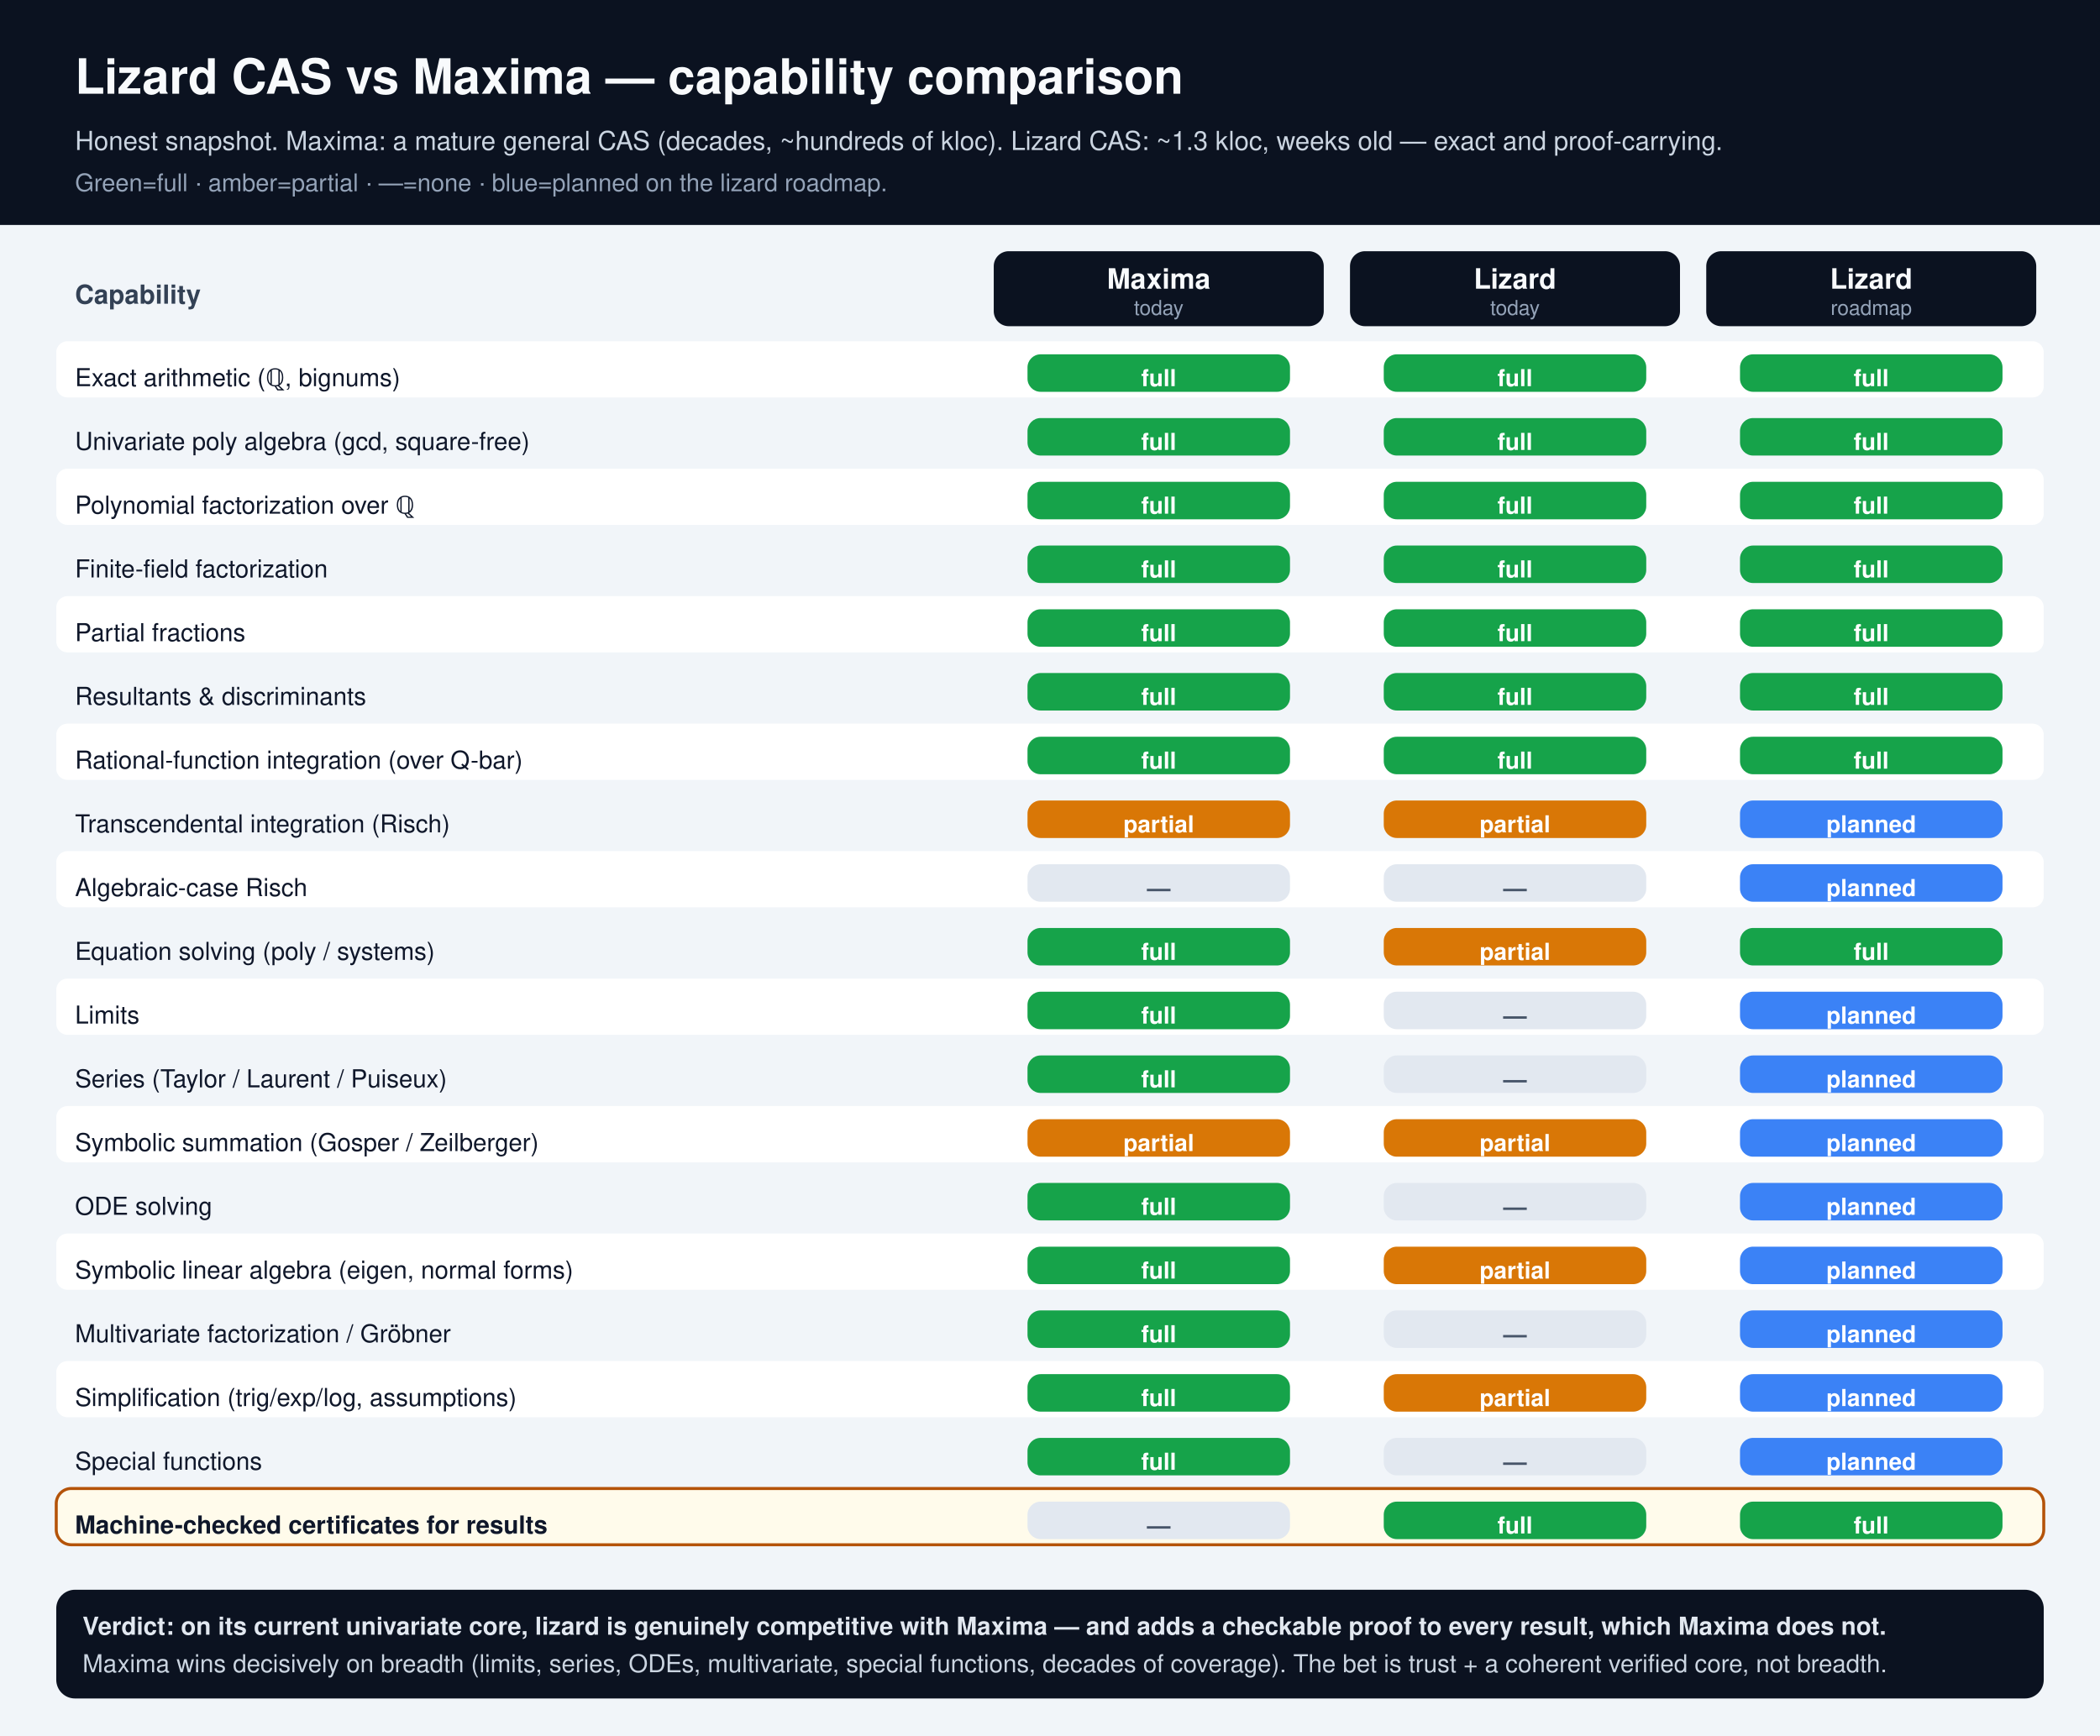
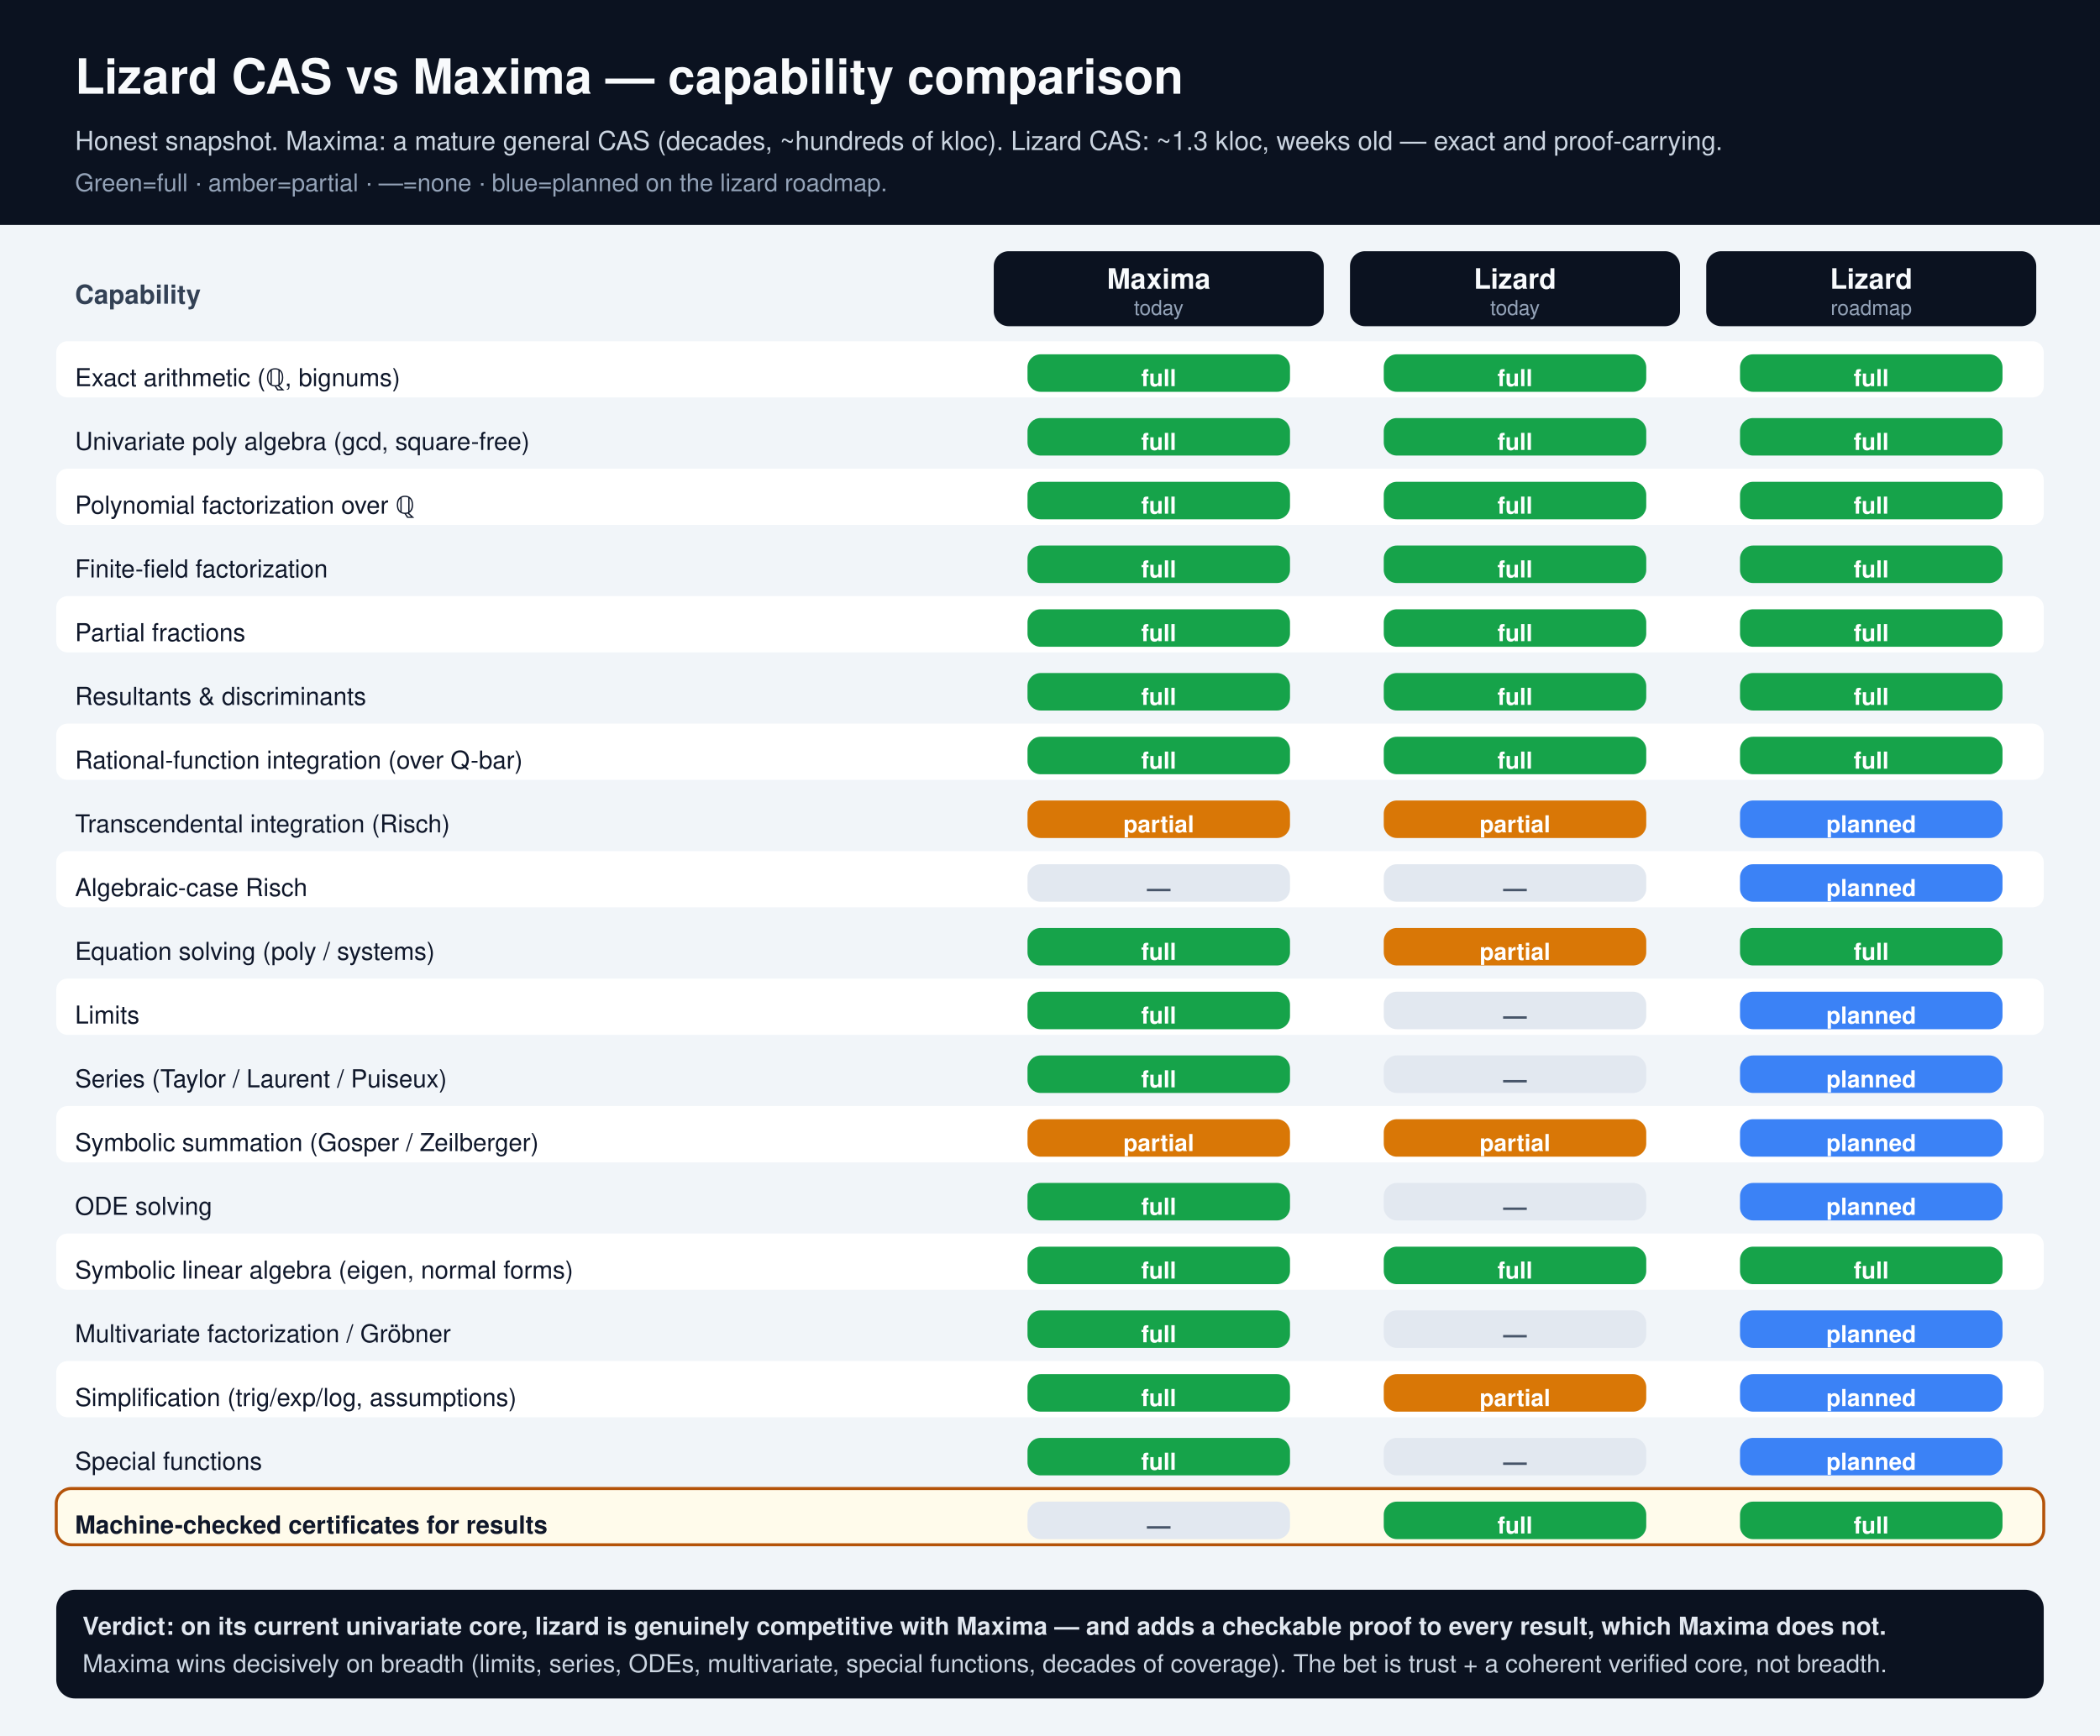
<svg xmlns="http://www.w3.org/2000/svg" width="1120" height="926" viewBox="0 0 1120 926">
  <rect x="0.0" y="0.0" width="1120.0" height="926.0" rx="0" fill="#f1f5f9" stroke="none" stroke-width="0" />
  <rect x="0.0" y="0.0" width="1120.0" height="120.0" rx="0" fill="#0b1220" stroke="none" stroke-width="0" />
  <text x="40.0" y="50.0" font-size="26" fill="#f8fafc" font-weight="700" text-anchor="start" font-family="Helvetica,Arial,sans-serif">Lizard CAS  vs  Maxima — capability comparison</text>
  <text x="40.0" y="80.0" font-size="14" fill="#cbd5e1" font-weight="400" text-anchor="start" font-family="Helvetica,Arial,sans-serif">Honest snapshot. Maxima: a mature general CAS (decades, ~hundreds of kloc). Lizard CAS: ~1.3 kloc, weeks old — exact and proof-carrying.</text>
  <text x="40.0" y="102.0" font-size="13" fill="#94a3b8" font-weight="400" text-anchor="start" font-family="Helvetica,Arial,sans-serif">Green=full · amber=partial · —=none · blue=planned on the lizard roadmap.</text>
  <rect x="530.0" y="134.0" width="176.0" height="40.0" rx="8" fill="#0b1220" stroke="none" stroke-width="0" />
  <text x="618.0" y="154.0" font-size="15" fill="#f8fafc" font-weight="700" text-anchor="middle" font-family="Helvetica,Arial,sans-serif">Maxima</text>
  <text x="618.0" y="168.0" font-size="11" fill="#94a3b8" font-weight="400" text-anchor="middle" font-family="Helvetica,Arial,sans-serif">today</text>
  <rect x="720.0" y="134.0" width="176.0" height="40.0" rx="8" fill="#0b1220" stroke="none" stroke-width="0" />
  <text x="808.0" y="154.0" font-size="15" fill="#f8fafc" font-weight="700" text-anchor="middle" font-family="Helvetica,Arial,sans-serif">Lizard</text>
  <text x="808.0" y="168.0" font-size="11" fill="#94a3b8" font-weight="400" text-anchor="middle" font-family="Helvetica,Arial,sans-serif">today</text>
  <rect x="910.0" y="134.0" width="176.0" height="40.0" rx="8" fill="#0b1220" stroke="none" stroke-width="0" />
  <text x="998.0" y="154.0" font-size="15" fill="#f8fafc" font-weight="700" text-anchor="middle" font-family="Helvetica,Arial,sans-serif">Lizard</text>
  <text x="998.0" y="168.0" font-size="11" fill="#94a3b8" font-weight="400" text-anchor="middle" font-family="Helvetica,Arial,sans-serif">roadmap</text>
  <text x="40.0" y="162.0" font-size="14" fill="#334155" font-weight="700" text-anchor="start" font-family="Helvetica,Arial,sans-serif">Capability</text>
  <rect x="30.0" y="182.0" width="1060.0" height="30.0" rx="6" fill="#ffffff" stroke="none" stroke-width="0" />
  <text x="40.0" y="206.0" font-size="13.2" fill="#0f172a" font-weight="500" text-anchor="start" font-family="Helvetica,Arial,sans-serif">Exact arithmetic (ℚ, bignums)</text>
  <rect x="548.0" y="189.0" width="140.0" height="20.0" rx="7" fill="#16a34a" stroke="none" stroke-width="0" />
  <text x="618.0" y="206.0" font-size="12.5" fill="#ffffff" font-weight="700" text-anchor="middle" font-family="Helvetica,Arial,sans-serif">full</text>
  <rect x="738.0" y="189.0" width="140.0" height="20.0" rx="7" fill="#16a34a" stroke="none" stroke-width="0" />
  <text x="808.0" y="206.0" font-size="12.5" fill="#ffffff" font-weight="700" text-anchor="middle" font-family="Helvetica,Arial,sans-serif">full</text>
  <rect x="928.0" y="189.0" width="140.0" height="20.0" rx="7" fill="#16a34a" stroke="none" stroke-width="0" />
  <text x="998.0" y="206.0" font-size="12.5" fill="#ffffff" font-weight="700" text-anchor="middle" font-family="Helvetica,Arial,sans-serif">full</text>
  <text x="40.0" y="240.0" font-size="13.2" fill="#0f172a" font-weight="500" text-anchor="start" font-family="Helvetica,Arial,sans-serif">Univariate poly algebra (gcd, square-free)</text>
  <rect x="548.0" y="223.0" width="140.0" height="20.0" rx="7" fill="#16a34a" stroke="none" stroke-width="0" />
  <text x="618.0" y="240.0" font-size="12.5" fill="#ffffff" font-weight="700" text-anchor="middle" font-family="Helvetica,Arial,sans-serif">full</text>
  <rect x="738.0" y="223.0" width="140.0" height="20.0" rx="7" fill="#16a34a" stroke="none" stroke-width="0" />
  <text x="808.0" y="240.0" font-size="12.5" fill="#ffffff" font-weight="700" text-anchor="middle" font-family="Helvetica,Arial,sans-serif">full</text>
  <rect x="928.0" y="223.0" width="140.0" height="20.0" rx="7" fill="#16a34a" stroke="none" stroke-width="0" />
  <text x="998.0" y="240.0" font-size="12.5" fill="#ffffff" font-weight="700" text-anchor="middle" font-family="Helvetica,Arial,sans-serif">full</text>
  <rect x="30.0" y="250.0" width="1060.0" height="30.0" rx="6" fill="#ffffff" stroke="none" stroke-width="0" />
  <text x="40.0" y="274.0" font-size="13.2" fill="#0f172a" font-weight="500" text-anchor="start" font-family="Helvetica,Arial,sans-serif">Polynomial factorization over ℚ</text>
  <rect x="548.0" y="257.0" width="140.0" height="20.0" rx="7" fill="#16a34a" stroke="none" stroke-width="0" />
  <text x="618.0" y="274.0" font-size="12.5" fill="#ffffff" font-weight="700" text-anchor="middle" font-family="Helvetica,Arial,sans-serif">full</text>
  <rect x="738.0" y="257.0" width="140.0" height="20.0" rx="7" fill="#16a34a" stroke="none" stroke-width="0" />
  <text x="808.0" y="274.0" font-size="12.5" fill="#ffffff" font-weight="700" text-anchor="middle" font-family="Helvetica,Arial,sans-serif">full</text>
  <rect x="928.0" y="257.0" width="140.0" height="20.0" rx="7" fill="#16a34a" stroke="none" stroke-width="0" />
  <text x="998.0" y="274.0" font-size="12.5" fill="#ffffff" font-weight="700" text-anchor="middle" font-family="Helvetica,Arial,sans-serif">full</text>
  <text x="40.0" y="308.0" font-size="13.2" fill="#0f172a" font-weight="500" text-anchor="start" font-family="Helvetica,Arial,sans-serif">Finite-field factorization</text>
  <rect x="548.0" y="291.0" width="140.0" height="20.0" rx="7" fill="#16a34a" stroke="none" stroke-width="0" />
  <text x="618.0" y="308.0" font-size="12.5" fill="#ffffff" font-weight="700" text-anchor="middle" font-family="Helvetica,Arial,sans-serif">full</text>
  <rect x="738.0" y="291.0" width="140.0" height="20.0" rx="7" fill="#16a34a" stroke="none" stroke-width="0" />
  <text x="808.0" y="308.0" font-size="12.5" fill="#ffffff" font-weight="700" text-anchor="middle" font-family="Helvetica,Arial,sans-serif">full</text>
  <rect x="928.0" y="291.0" width="140.0" height="20.0" rx="7" fill="#16a34a" stroke="none" stroke-width="0" />
  <text x="998.0" y="308.0" font-size="12.5" fill="#ffffff" font-weight="700" text-anchor="middle" font-family="Helvetica,Arial,sans-serif">full</text>
  <rect x="30.0" y="318.0" width="1060.0" height="30.0" rx="6" fill="#ffffff" stroke="none" stroke-width="0" />
  <text x="40.0" y="342.0" font-size="13.2" fill="#0f172a" font-weight="500" text-anchor="start" font-family="Helvetica,Arial,sans-serif">Partial fractions</text>
  <rect x="548.0" y="325.0" width="140.0" height="20.0" rx="7" fill="#16a34a" stroke="none" stroke-width="0" />
  <text x="618.0" y="342.0" font-size="12.5" fill="#ffffff" font-weight="700" text-anchor="middle" font-family="Helvetica,Arial,sans-serif">full</text>
  <rect x="738.0" y="325.0" width="140.0" height="20.0" rx="7" fill="#16a34a" stroke="none" stroke-width="0" />
  <text x="808.0" y="342.0" font-size="12.5" fill="#ffffff" font-weight="700" text-anchor="middle" font-family="Helvetica,Arial,sans-serif">full</text>
  <rect x="928.0" y="325.0" width="140.0" height="20.0" rx="7" fill="#16a34a" stroke="none" stroke-width="0" />
  <text x="998.0" y="342.0" font-size="12.5" fill="#ffffff" font-weight="700" text-anchor="middle" font-family="Helvetica,Arial,sans-serif">full</text>
  <text x="40.0" y="376.0" font-size="13.2" fill="#0f172a" font-weight="500" text-anchor="start" font-family="Helvetica,Arial,sans-serif">Resultants &amp; discriminants</text>
  <rect x="548.0" y="359.0" width="140.0" height="20.0" rx="7" fill="#16a34a" stroke="none" stroke-width="0" />
  <text x="618.0" y="376.0" font-size="12.5" fill="#ffffff" font-weight="700" text-anchor="middle" font-family="Helvetica,Arial,sans-serif">full</text>
  <rect x="738.0" y="359.0" width="140.0" height="20.0" rx="7" fill="#16a34a" stroke="none" stroke-width="0" />
  <text x="808.0" y="376.0" font-size="12.5" fill="#ffffff" font-weight="700" text-anchor="middle" font-family="Helvetica,Arial,sans-serif">full</text>
  <rect x="928.0" y="359.0" width="140.0" height="20.0" rx="7" fill="#16a34a" stroke="none" stroke-width="0" />
  <text x="998.0" y="376.0" font-size="12.5" fill="#ffffff" font-weight="700" text-anchor="middle" font-family="Helvetica,Arial,sans-serif">full</text>
  <rect x="30.0" y="386.0" width="1060.0" height="30.0" rx="6" fill="#ffffff" stroke="none" stroke-width="0" />
  <text x="40.0" y="410.0" font-size="13.2" fill="#0f172a" font-weight="500" text-anchor="start" font-family="Helvetica,Arial,sans-serif">Rational-function integration (over Q-bar)</text>
  <rect x="548.0" y="393.0" width="140.0" height="20.0" rx="7" fill="#16a34a" stroke="none" stroke-width="0" />
  <text x="618.0" y="410.0" font-size="12.5" fill="#ffffff" font-weight="700" text-anchor="middle" font-family="Helvetica,Arial,sans-serif">full</text>
  <rect x="738.0" y="393.0" width="140.0" height="20.0" rx="7" fill="#16a34a" stroke="none" stroke-width="0" />
  <text x="808.0" y="410.0" font-size="12.5" fill="#ffffff" font-weight="700" text-anchor="middle" font-family="Helvetica,Arial,sans-serif">full</text>
  <rect x="928.0" y="393.0" width="140.0" height="20.0" rx="7" fill="#16a34a" stroke="none" stroke-width="0" />
  <text x="998.0" y="410.0" font-size="12.5" fill="#ffffff" font-weight="700" text-anchor="middle" font-family="Helvetica,Arial,sans-serif">full</text>
  <text x="40.0" y="444.0" font-size="13.2" fill="#0f172a" font-weight="500" text-anchor="start" font-family="Helvetica,Arial,sans-serif">Transcendental integration (Risch)</text>
  <rect x="548.0" y="427.0" width="140.0" height="20.0" rx="7" fill="#d97706" stroke="none" stroke-width="0" />
  <text x="618.0" y="444.0" font-size="12.5" fill="#ffffff" font-weight="700" text-anchor="middle" font-family="Helvetica,Arial,sans-serif">partial</text>
  <rect x="738.0" y="427.0" width="140.0" height="20.0" rx="7" fill="#d97706" stroke="none" stroke-width="0" />
  <text x="808.0" y="444.0" font-size="12.5" fill="#ffffff" font-weight="700" text-anchor="middle" font-family="Helvetica,Arial,sans-serif">partial</text>
  <rect x="928.0" y="427.0" width="140.0" height="20.0" rx="7" fill="#3b82f6" stroke="none" stroke-width="0" />
  <text x="998.0" y="444.0" font-size="12.5" fill="#ffffff" font-weight="700" text-anchor="middle" font-family="Helvetica,Arial,sans-serif">planned</text>
  <rect x="30.0" y="454.0" width="1060.0" height="30.0" rx="6" fill="#ffffff" stroke="none" stroke-width="0" />
  <text x="40.0" y="478.0" font-size="13.2" fill="#0f172a" font-weight="500" text-anchor="start" font-family="Helvetica,Arial,sans-serif">Algebraic-case Risch</text>
  <rect x="548.0" y="461.0" width="140.0" height="20.0" rx="7" fill="#e2e8f0" stroke="none" stroke-width="0" />
  <text x="618.0" y="478.0" font-size="12.5" fill="#475569" font-weight="700" text-anchor="middle" font-family="Helvetica,Arial,sans-serif">—</text>
  <rect x="738.0" y="461.0" width="140.0" height="20.0" rx="7" fill="#e2e8f0" stroke="none" stroke-width="0" />
  <text x="808.0" y="478.0" font-size="12.5" fill="#475569" font-weight="700" text-anchor="middle" font-family="Helvetica,Arial,sans-serif">—</text>
  <rect x="928.0" y="461.0" width="140.0" height="20.0" rx="7" fill="#3b82f6" stroke="none" stroke-width="0" />
  <text x="998.0" y="478.0" font-size="12.5" fill="#ffffff" font-weight="700" text-anchor="middle" font-family="Helvetica,Arial,sans-serif">planned</text>
  <text x="40.0" y="512.0" font-size="13.2" fill="#0f172a" font-weight="500" text-anchor="start" font-family="Helvetica,Arial,sans-serif">Equation solving (poly / systems)</text>
  <rect x="548.0" y="495.0" width="140.0" height="20.0" rx="7" fill="#16a34a" stroke="none" stroke-width="0" />
  <text x="618.0" y="512.0" font-size="12.5" fill="#ffffff" font-weight="700" text-anchor="middle" font-family="Helvetica,Arial,sans-serif">full</text>
  <rect x="738.0" y="495.0" width="140.0" height="20.0" rx="7" fill="#d97706" stroke="none" stroke-width="0" />
  <text x="808.0" y="512.0" font-size="12.5" fill="#ffffff" font-weight="700" text-anchor="middle" font-family="Helvetica,Arial,sans-serif">partial</text>
  <rect x="928.0" y="495.0" width="140.0" height="20.0" rx="7" fill="#16a34a" stroke="none" stroke-width="0" />
  <text x="998.0" y="512.0" font-size="12.5" fill="#ffffff" font-weight="700" text-anchor="middle" font-family="Helvetica,Arial,sans-serif">full</text>
  <rect x="30.0" y="522.0" width="1060.0" height="30.0" rx="6" fill="#ffffff" stroke="none" stroke-width="0" />
  <text x="40.0" y="546.0" font-size="13.2" fill="#0f172a" font-weight="500" text-anchor="start" font-family="Helvetica,Arial,sans-serif">Limits</text>
  <rect x="548.0" y="529.0" width="140.0" height="20.0" rx="7" fill="#16a34a" stroke="none" stroke-width="0" />
  <text x="618.0" y="546.0" font-size="12.5" fill="#ffffff" font-weight="700" text-anchor="middle" font-family="Helvetica,Arial,sans-serif">full</text>
  <rect x="738.0" y="529.0" width="140.0" height="20.0" rx="7" fill="#e2e8f0" stroke="none" stroke-width="0" />
  <text x="808.0" y="546.0" font-size="12.5" fill="#475569" font-weight="700" text-anchor="middle" font-family="Helvetica,Arial,sans-serif">—</text>
  <rect x="928.0" y="529.0" width="140.0" height="20.0" rx="7" fill="#3b82f6" stroke="none" stroke-width="0" />
  <text x="998.0" y="546.0" font-size="12.5" fill="#ffffff" font-weight="700" text-anchor="middle" font-family="Helvetica,Arial,sans-serif">planned</text>
  <text x="40.0" y="580.0" font-size="13.2" fill="#0f172a" font-weight="500" text-anchor="start" font-family="Helvetica,Arial,sans-serif">Series (Taylor / Laurent / Puiseux)</text>
  <rect x="548.0" y="563.0" width="140.0" height="20.0" rx="7" fill="#16a34a" stroke="none" stroke-width="0" />
  <text x="618.0" y="580.0" font-size="12.5" fill="#ffffff" font-weight="700" text-anchor="middle" font-family="Helvetica,Arial,sans-serif">full</text>
  <rect x="738.0" y="563.0" width="140.0" height="20.0" rx="7" fill="#e2e8f0" stroke="none" stroke-width="0" />
  <text x="808.0" y="580.0" font-size="12.5" fill="#475569" font-weight="700" text-anchor="middle" font-family="Helvetica,Arial,sans-serif">—</text>
  <rect x="928.0" y="563.0" width="140.0" height="20.0" rx="7" fill="#3b82f6" stroke="none" stroke-width="0" />
  <text x="998.0" y="580.0" font-size="12.5" fill="#ffffff" font-weight="700" text-anchor="middle" font-family="Helvetica,Arial,sans-serif">planned</text>
  <rect x="30.0" y="590.0" width="1060.0" height="30.0" rx="6" fill="#ffffff" stroke="none" stroke-width="0" />
  <text x="40.0" y="614.0" font-size="13.2" fill="#0f172a" font-weight="500" text-anchor="start" font-family="Helvetica,Arial,sans-serif">Symbolic summation (Gosper / Zeilberger)</text>
  <rect x="548.0" y="597.0" width="140.0" height="20.0" rx="7" fill="#d97706" stroke="none" stroke-width="0" />
  <text x="618.0" y="614.0" font-size="12.5" fill="#ffffff" font-weight="700" text-anchor="middle" font-family="Helvetica,Arial,sans-serif">partial</text>
  <rect x="738.0" y="597.0" width="140.0" height="20.0" rx="7" fill="#d97706" stroke="none" stroke-width="0" />
  <text x="808.0" y="614.0" font-size="12.5" fill="#ffffff" font-weight="700" text-anchor="middle" font-family="Helvetica,Arial,sans-serif">partial</text>
  <rect x="928.0" y="597.0" width="140.0" height="20.0" rx="7" fill="#3b82f6" stroke="none" stroke-width="0" />
  <text x="998.0" y="614.0" font-size="12.5" fill="#ffffff" font-weight="700" text-anchor="middle" font-family="Helvetica,Arial,sans-serif">planned</text>
  <text x="40.0" y="648.0" font-size="13.2" fill="#0f172a" font-weight="500" text-anchor="start" font-family="Helvetica,Arial,sans-serif">ODE solving</text>
  <rect x="548.0" y="631.0" width="140.0" height="20.0" rx="7" fill="#16a34a" stroke="none" stroke-width="0" />
  <text x="618.0" y="648.0" font-size="12.5" fill="#ffffff" font-weight="700" text-anchor="middle" font-family="Helvetica,Arial,sans-serif">full</text>
  <rect x="738.0" y="631.0" width="140.0" height="20.0" rx="7" fill="#e2e8f0" stroke="none" stroke-width="0" />
  <text x="808.0" y="648.0" font-size="12.5" fill="#475569" font-weight="700" text-anchor="middle" font-family="Helvetica,Arial,sans-serif">—</text>
  <rect x="928.0" y="631.0" width="140.0" height="20.0" rx="7" fill="#3b82f6" stroke="none" stroke-width="0" />
  <text x="998.0" y="648.0" font-size="12.5" fill="#ffffff" font-weight="700" text-anchor="middle" font-family="Helvetica,Arial,sans-serif">planned</text>
  <rect x="30.0" y="658.0" width="1060.0" height="30.0" rx="6" fill="#ffffff" stroke="none" stroke-width="0" />
  <text x="40.0" y="682.0" font-size="13.2" fill="#0f172a" font-weight="500" text-anchor="start" font-family="Helvetica,Arial,sans-serif">Symbolic linear algebra (eigen, normal forms)</text>
  <rect x="548.0" y="665.0" width="140.0" height="20.0" rx="7" fill="#16a34a" stroke="none" stroke-width="0" />
  <text x="618.0" y="682.0" font-size="12.5" fill="#ffffff" font-weight="700" text-anchor="middle" font-family="Helvetica,Arial,sans-serif">full</text>
-   <rect x="738.0" y="665.0" width="140.0" height="20.0" rx="7" fill="#d97706" stroke="none" stroke-width="0" />
-   <text x="808.0" y="682.0" font-size="12.5" fill="#ffffff" font-weight="700" text-anchor="middle" font-family="Helvetica,Arial,sans-serif">partial</text>
-   <rect x="928.0" y="665.0" width="140.0" height="20.0" rx="7" fill="#3b82f6" stroke="none" stroke-width="0" />
-   <text x="998.0" y="682.0" font-size="12.5" fill="#ffffff" font-weight="700" text-anchor="middle" font-family="Helvetica,Arial,sans-serif">planned</text>
+   <rect x="738.0" y="665.0" width="140.0" height="20.0" rx="7" fill="#16a34a" stroke="none" stroke-width="0" />
+   <text x="808.0" y="682.0" font-size="12.5" fill="#ffffff" font-weight="700" text-anchor="middle" font-family="Helvetica,Arial,sans-serif">full</text>
+   <rect x="928.0" y="665.0" width="140.0" height="20.0" rx="7" fill="#16a34a" stroke="none" stroke-width="0" />
+   <text x="998.0" y="682.0" font-size="12.5" fill="#ffffff" font-weight="700" text-anchor="middle" font-family="Helvetica,Arial,sans-serif">full</text>
  <text x="40.0" y="716.0" font-size="13.2" fill="#0f172a" font-weight="500" text-anchor="start" font-family="Helvetica,Arial,sans-serif">Multivariate factorization / Gröbner</text>
  <rect x="548.0" y="699.0" width="140.0" height="20.0" rx="7" fill="#16a34a" stroke="none" stroke-width="0" />
  <text x="618.0" y="716.0" font-size="12.5" fill="#ffffff" font-weight="700" text-anchor="middle" font-family="Helvetica,Arial,sans-serif">full</text>
  <rect x="738.0" y="699.0" width="140.0" height="20.0" rx="7" fill="#e2e8f0" stroke="none" stroke-width="0" />
  <text x="808.0" y="716.0" font-size="12.5" fill="#475569" font-weight="700" text-anchor="middle" font-family="Helvetica,Arial,sans-serif">—</text>
  <rect x="928.0" y="699.0" width="140.0" height="20.0" rx="7" fill="#3b82f6" stroke="none" stroke-width="0" />
  <text x="998.0" y="716.0" font-size="12.5" fill="#ffffff" font-weight="700" text-anchor="middle" font-family="Helvetica,Arial,sans-serif">planned</text>
  <rect x="30.0" y="726.0" width="1060.0" height="30.0" rx="6" fill="#ffffff" stroke="none" stroke-width="0" />
  <text x="40.0" y="750.0" font-size="13.2" fill="#0f172a" font-weight="500" text-anchor="start" font-family="Helvetica,Arial,sans-serif">Simplification (trig/exp/log, assumptions)</text>
  <rect x="548.0" y="733.0" width="140.0" height="20.0" rx="7" fill="#16a34a" stroke="none" stroke-width="0" />
  <text x="618.0" y="750.0" font-size="12.5" fill="#ffffff" font-weight="700" text-anchor="middle" font-family="Helvetica,Arial,sans-serif">full</text>
  <rect x="738.0" y="733.0" width="140.0" height="20.0" rx="7" fill="#d97706" stroke="none" stroke-width="0" />
  <text x="808.0" y="750.0" font-size="12.5" fill="#ffffff" font-weight="700" text-anchor="middle" font-family="Helvetica,Arial,sans-serif">partial</text>
  <rect x="928.0" y="733.0" width="140.0" height="20.0" rx="7" fill="#3b82f6" stroke="none" stroke-width="0" />
  <text x="998.0" y="750.0" font-size="12.5" fill="#ffffff" font-weight="700" text-anchor="middle" font-family="Helvetica,Arial,sans-serif">planned</text>
  <text x="40.0" y="784.0" font-size="13.2" fill="#0f172a" font-weight="500" text-anchor="start" font-family="Helvetica,Arial,sans-serif">Special functions</text>
  <rect x="548.0" y="767.0" width="140.0" height="20.0" rx="7" fill="#16a34a" stroke="none" stroke-width="0" />
  <text x="618.0" y="784.0" font-size="12.5" fill="#ffffff" font-weight="700" text-anchor="middle" font-family="Helvetica,Arial,sans-serif">full</text>
  <rect x="738.0" y="767.0" width="140.0" height="20.0" rx="7" fill="#e2e8f0" stroke="none" stroke-width="0" />
  <text x="808.0" y="784.0" font-size="12.5" fill="#475569" font-weight="700" text-anchor="middle" font-family="Helvetica,Arial,sans-serif">—</text>
  <rect x="928.0" y="767.0" width="140.0" height="20.0" rx="7" fill="#3b82f6" stroke="none" stroke-width="0" />
  <text x="998.0" y="784.0" font-size="12.5" fill="#ffffff" font-weight="700" text-anchor="middle" font-family="Helvetica,Arial,sans-serif">planned</text>
  <rect x="30.0" y="794.0" width="1060.0" height="30.0" rx="8" fill="#fffbeb" stroke="#b45309" stroke-width="1.6" />
  <text x="40.0" y="818.0" font-size="13.2" fill="#0f172a" font-weight="700" text-anchor="start" font-family="Helvetica,Arial,sans-serif">Machine-checked certificates for results</text>
  <rect x="548.0" y="801.0" width="140.0" height="20.0" rx="7" fill="#e2e8f0" stroke="none" stroke-width="0" />
  <text x="618.0" y="818.0" font-size="12.5" fill="#475569" font-weight="700" text-anchor="middle" font-family="Helvetica,Arial,sans-serif">—</text>
  <rect x="738.0" y="801.0" width="140.0" height="20.0" rx="7" fill="#16a34a" stroke="none" stroke-width="0" />
  <text x="808.0" y="818.0" font-size="12.5" fill="#ffffff" font-weight="700" text-anchor="middle" font-family="Helvetica,Arial,sans-serif">full</text>
  <rect x="928.0" y="801.0" width="140.0" height="20.0" rx="7" fill="#16a34a" stroke="none" stroke-width="0" />
  <text x="998.0" y="818.0" font-size="12.5" fill="#ffffff" font-weight="700" text-anchor="middle" font-family="Helvetica,Arial,sans-serif">full</text>
  <rect x="30.0" y="848.0" width="1060.0" height="58.0" rx="10" fill="#0b1220" stroke="none" stroke-width="0" />
  <text x="44.0" y="872.0" font-size="13.2" fill="#e2e8f0" font-weight="600" text-anchor="start" font-family="Helvetica,Arial,sans-serif">Verdict: on its current univariate core, lizard is genuinely competitive with Maxima — and adds a checkable proof to every result, which Maxima does not.</text>
  <text x="44.0" y="892.0" font-size="13.2" fill="#cbd5e1" font-weight="400" text-anchor="start" font-family="Helvetica,Arial,sans-serif">Maxima wins decisively on breadth (limits, series, ODEs, multivariate, special functions, decades of coverage). The bet is trust + a coherent verified core, not breadth.</text>
</svg>
